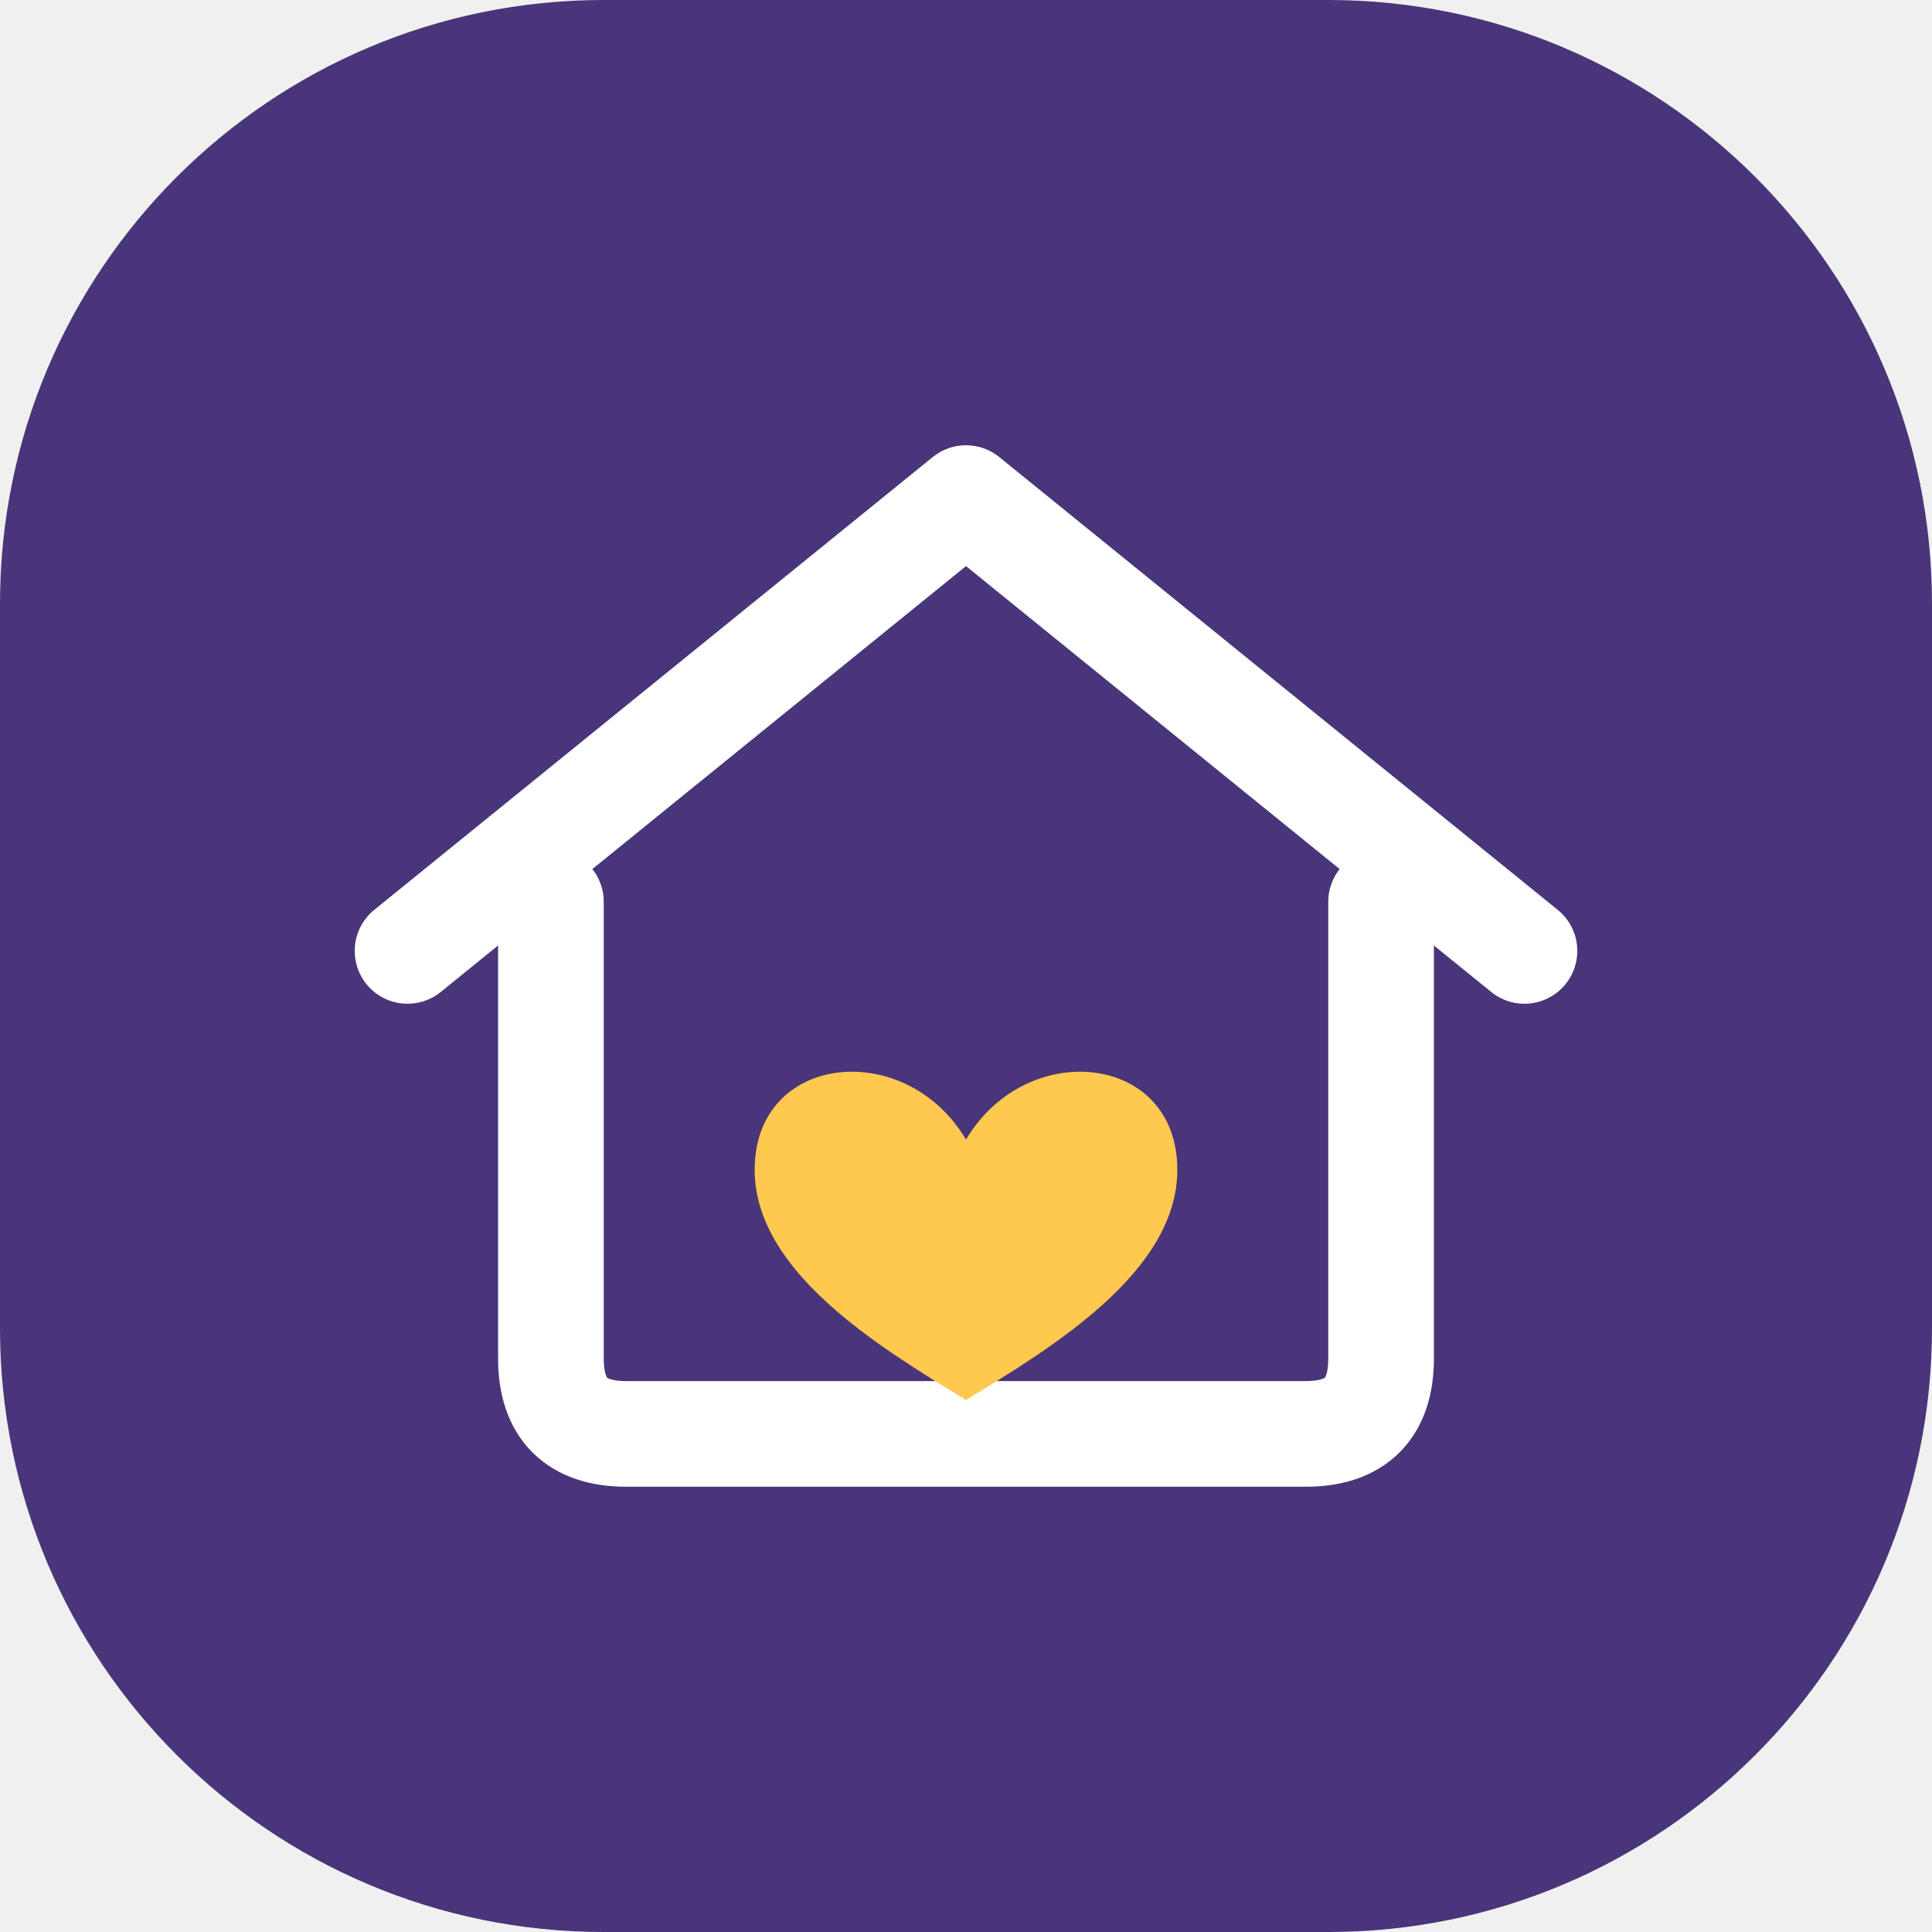
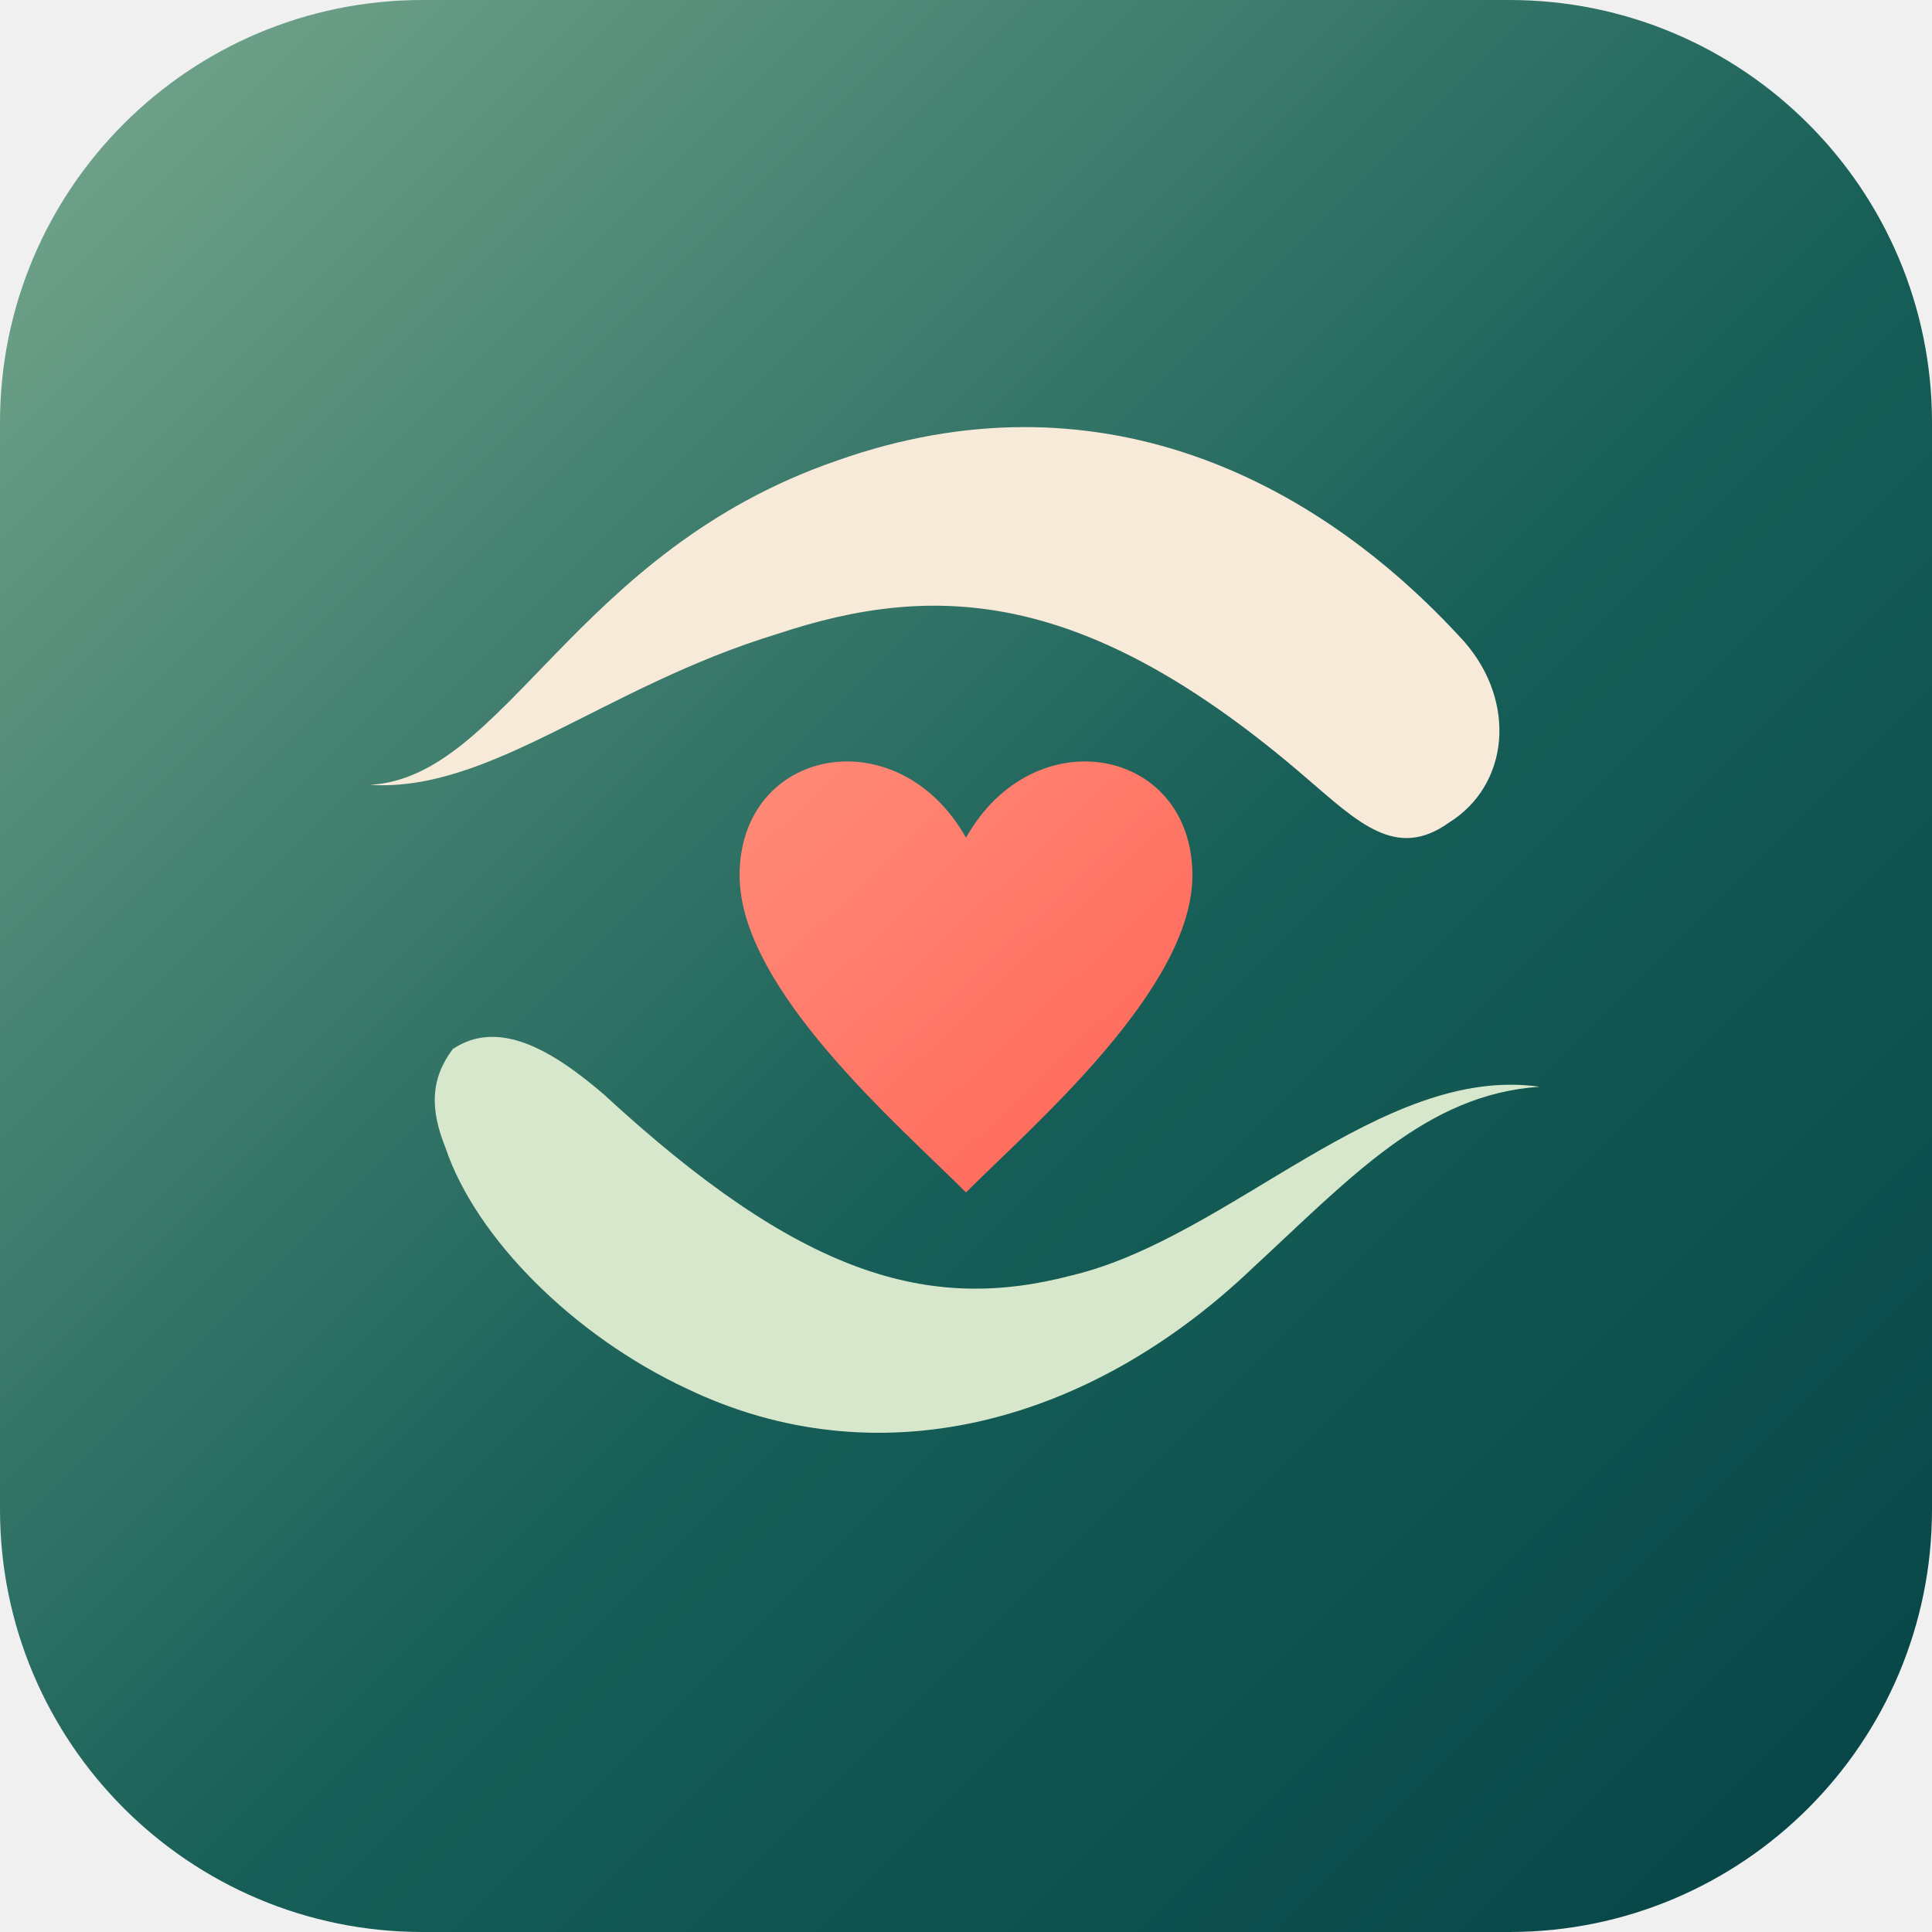
- <svg xmlns="http://www.w3.org/2000/svg" viewBox="0 0 512 512">
-   <rect width="512" height="512" rx="160" fill="#493579" />
-   <g fill="none" stroke-linecap="round" stroke-linejoin="round">
-     <path d="M108 252 L256 132 L404 252 M146 239 V360 Q146 380 166 380 H346 Q366 380 366 360 V239" stroke="#fff" stroke-width="28" stroke-linejoin="round" />
-     <path d="M200 310 C200 279 240 275 256 302 C272 275 312 279 312 310 C312 337 279 357 256 371 C233 357 200 337 200 310Z" fill="#ffc94f" stroke="none" />
-   </g>
+ <svg xmlns="http://www.w3.org/2000/svg" viewBox="0 0 256 256">
+   <defs>
+     <linearGradient id="nuzzle-boot-background" x1="0" y1="0" x2="1" y2="1">
+       <stop offset="0" stop-color="#79a98e" />
+       <stop offset="0.55" stop-color="#165e57" />
+       <stop offset="1" stop-color="#064346" />
+     </linearGradient>
+     <linearGradient id="nuzzle-boot-heart" x1="0" y1="0" x2="1" y2="1">
+       <stop offset="0" stop-color="#ff8b78" />
+       <stop offset="1" stop-color="#ff6558" />
+     </linearGradient>
+   </defs>
+   <rect width="256" height="256" rx="56" fill="url(#nuzzle-boot-background)" />
+   <path fill="#f8ead9" d="M49 104 C67 103 76 73 111 61 C145 49 174 63 194 85 C201 93 200 104 192 109 C185 114 180 109 173 103 C144 78 124 77 103 84 C80 91 65 105 49 104 Z" />
+   <path fill="#d7e7cb" d="M60 139 C66 135 73 139 80 145 C106 169 123 174 142 169 C163 164 183 141 204 144 C189 145 179 156 166 168 C144 189 116 196 91 184 C76 177 63 164 59 152 C57 147 57 143 60 139 Z" />
+   <path fill="url(#nuzzle-boot-heart)" d="M128 158 C119 149 98 131 98 116 C98 99 119 95 128 111 C137 95 158 99 158 116 C158 131 137 149 128 158 Z" />
</svg>
